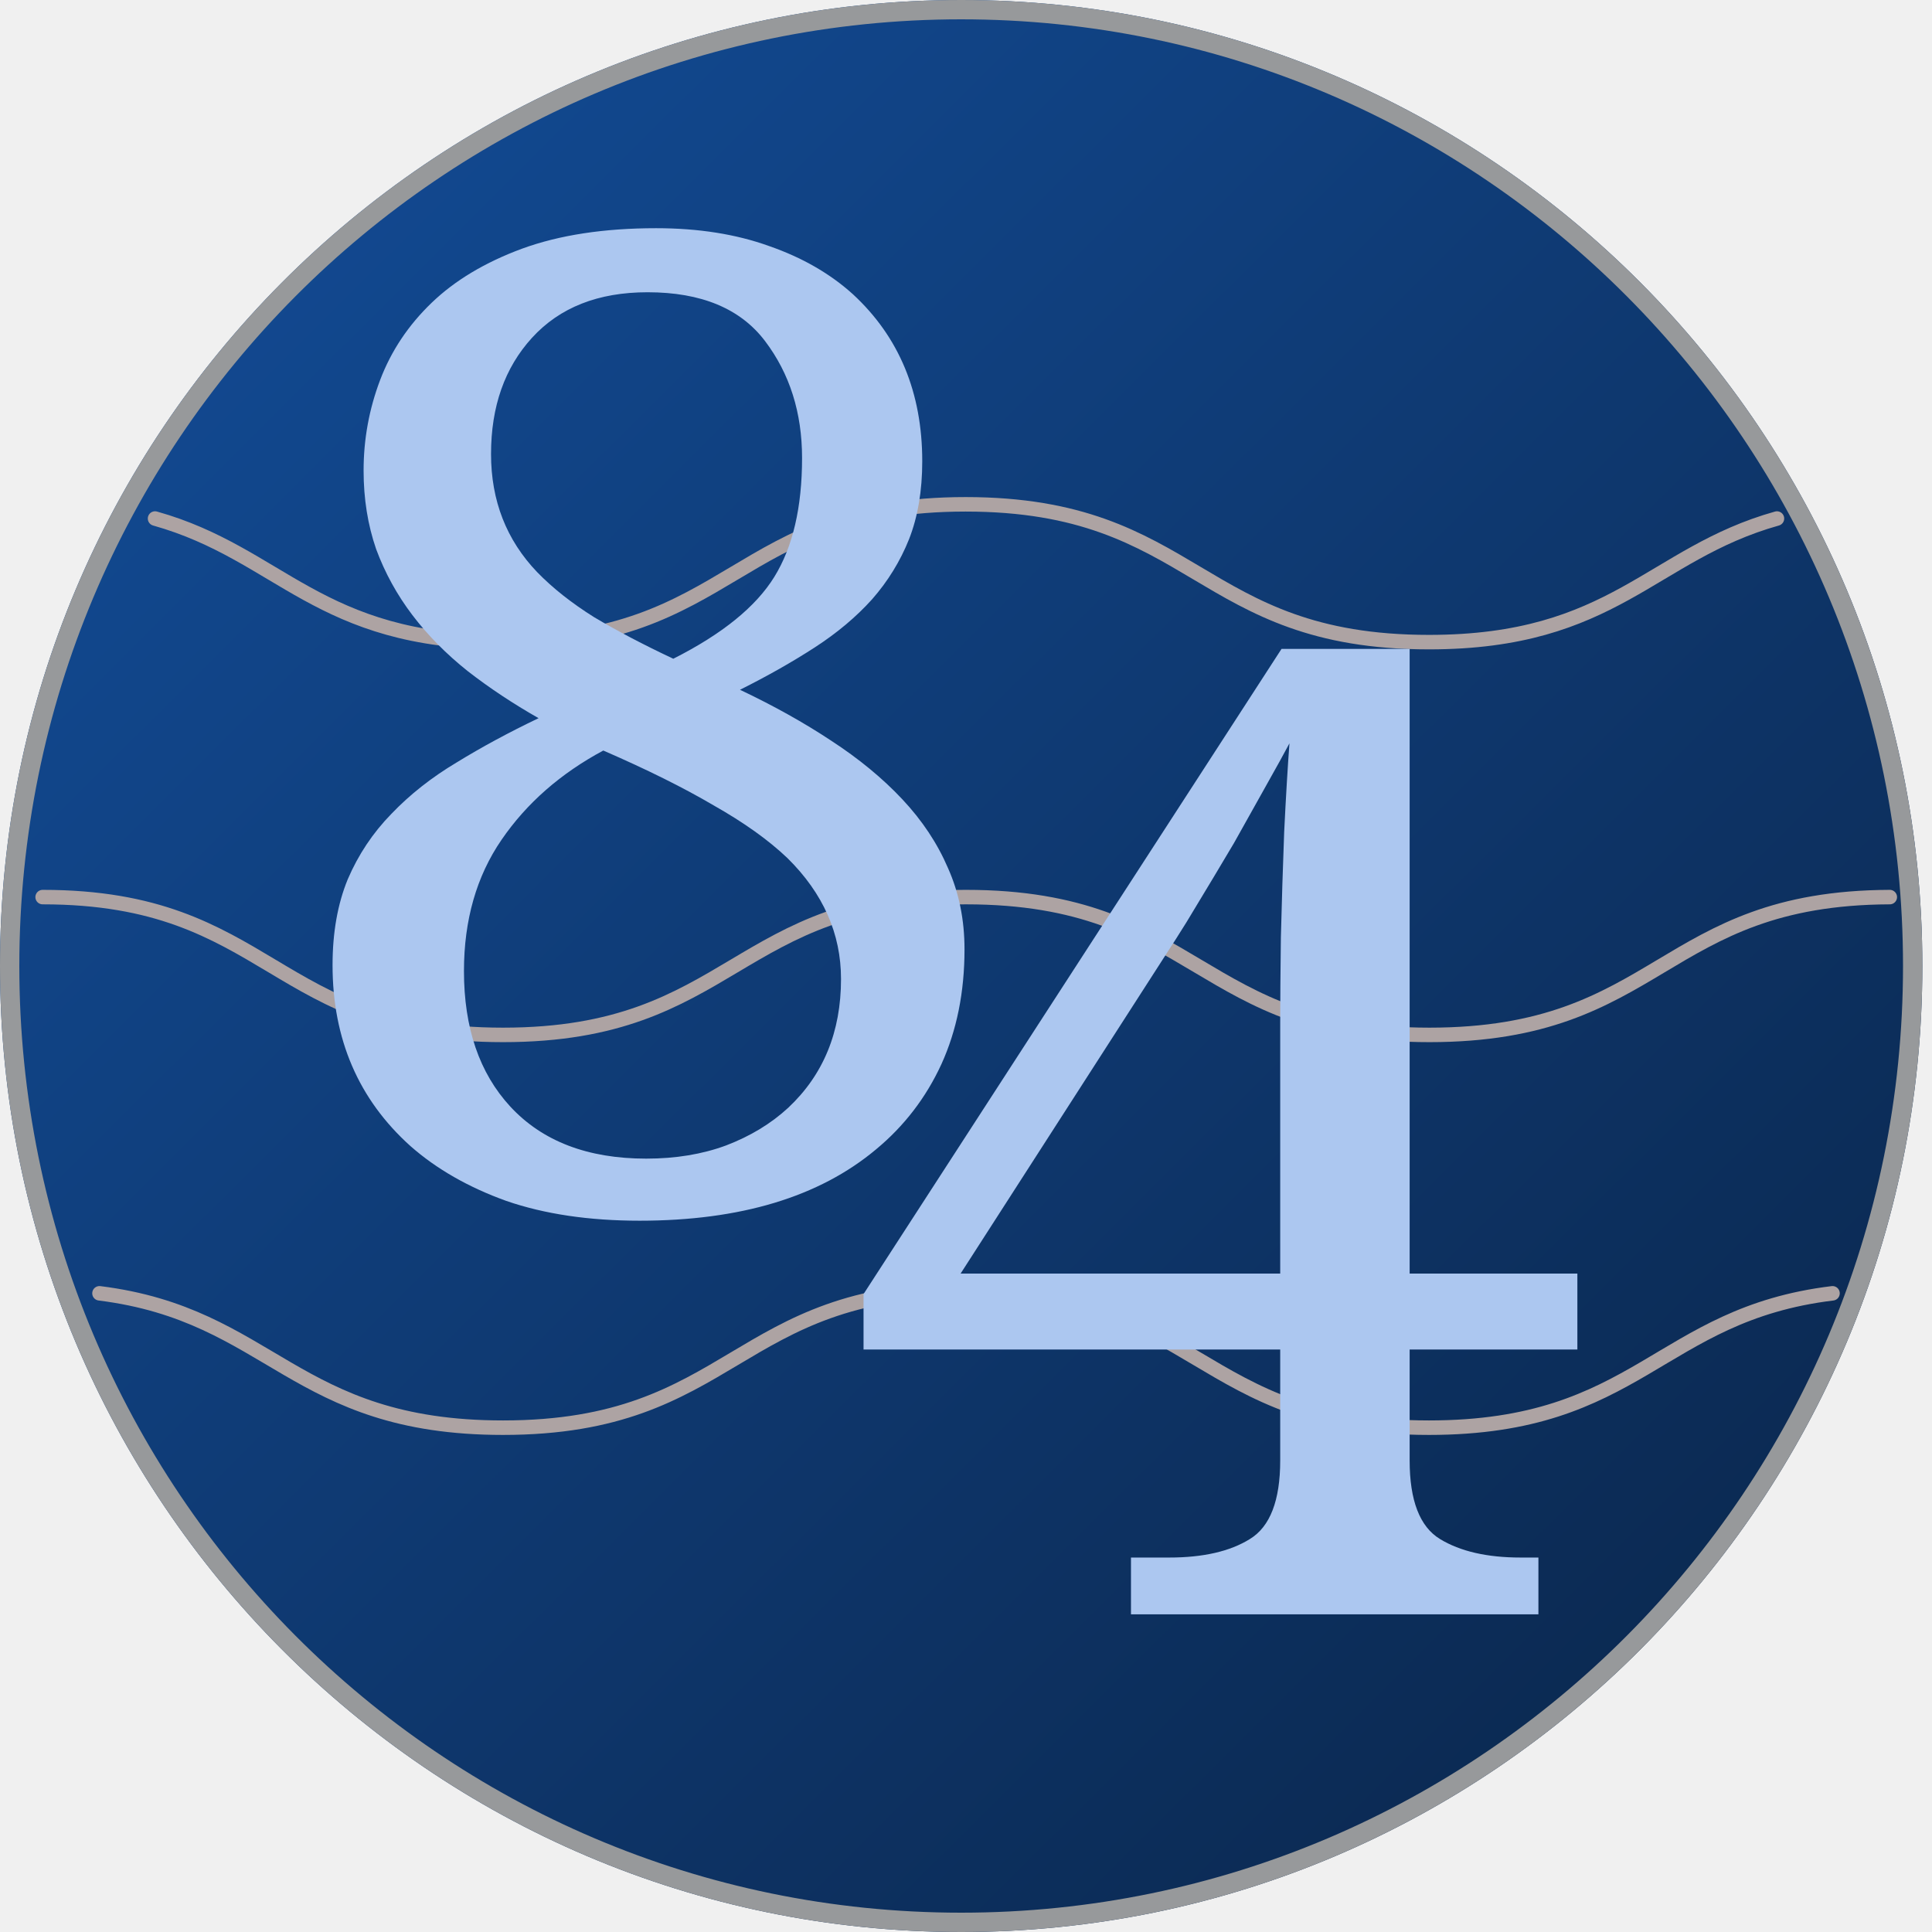
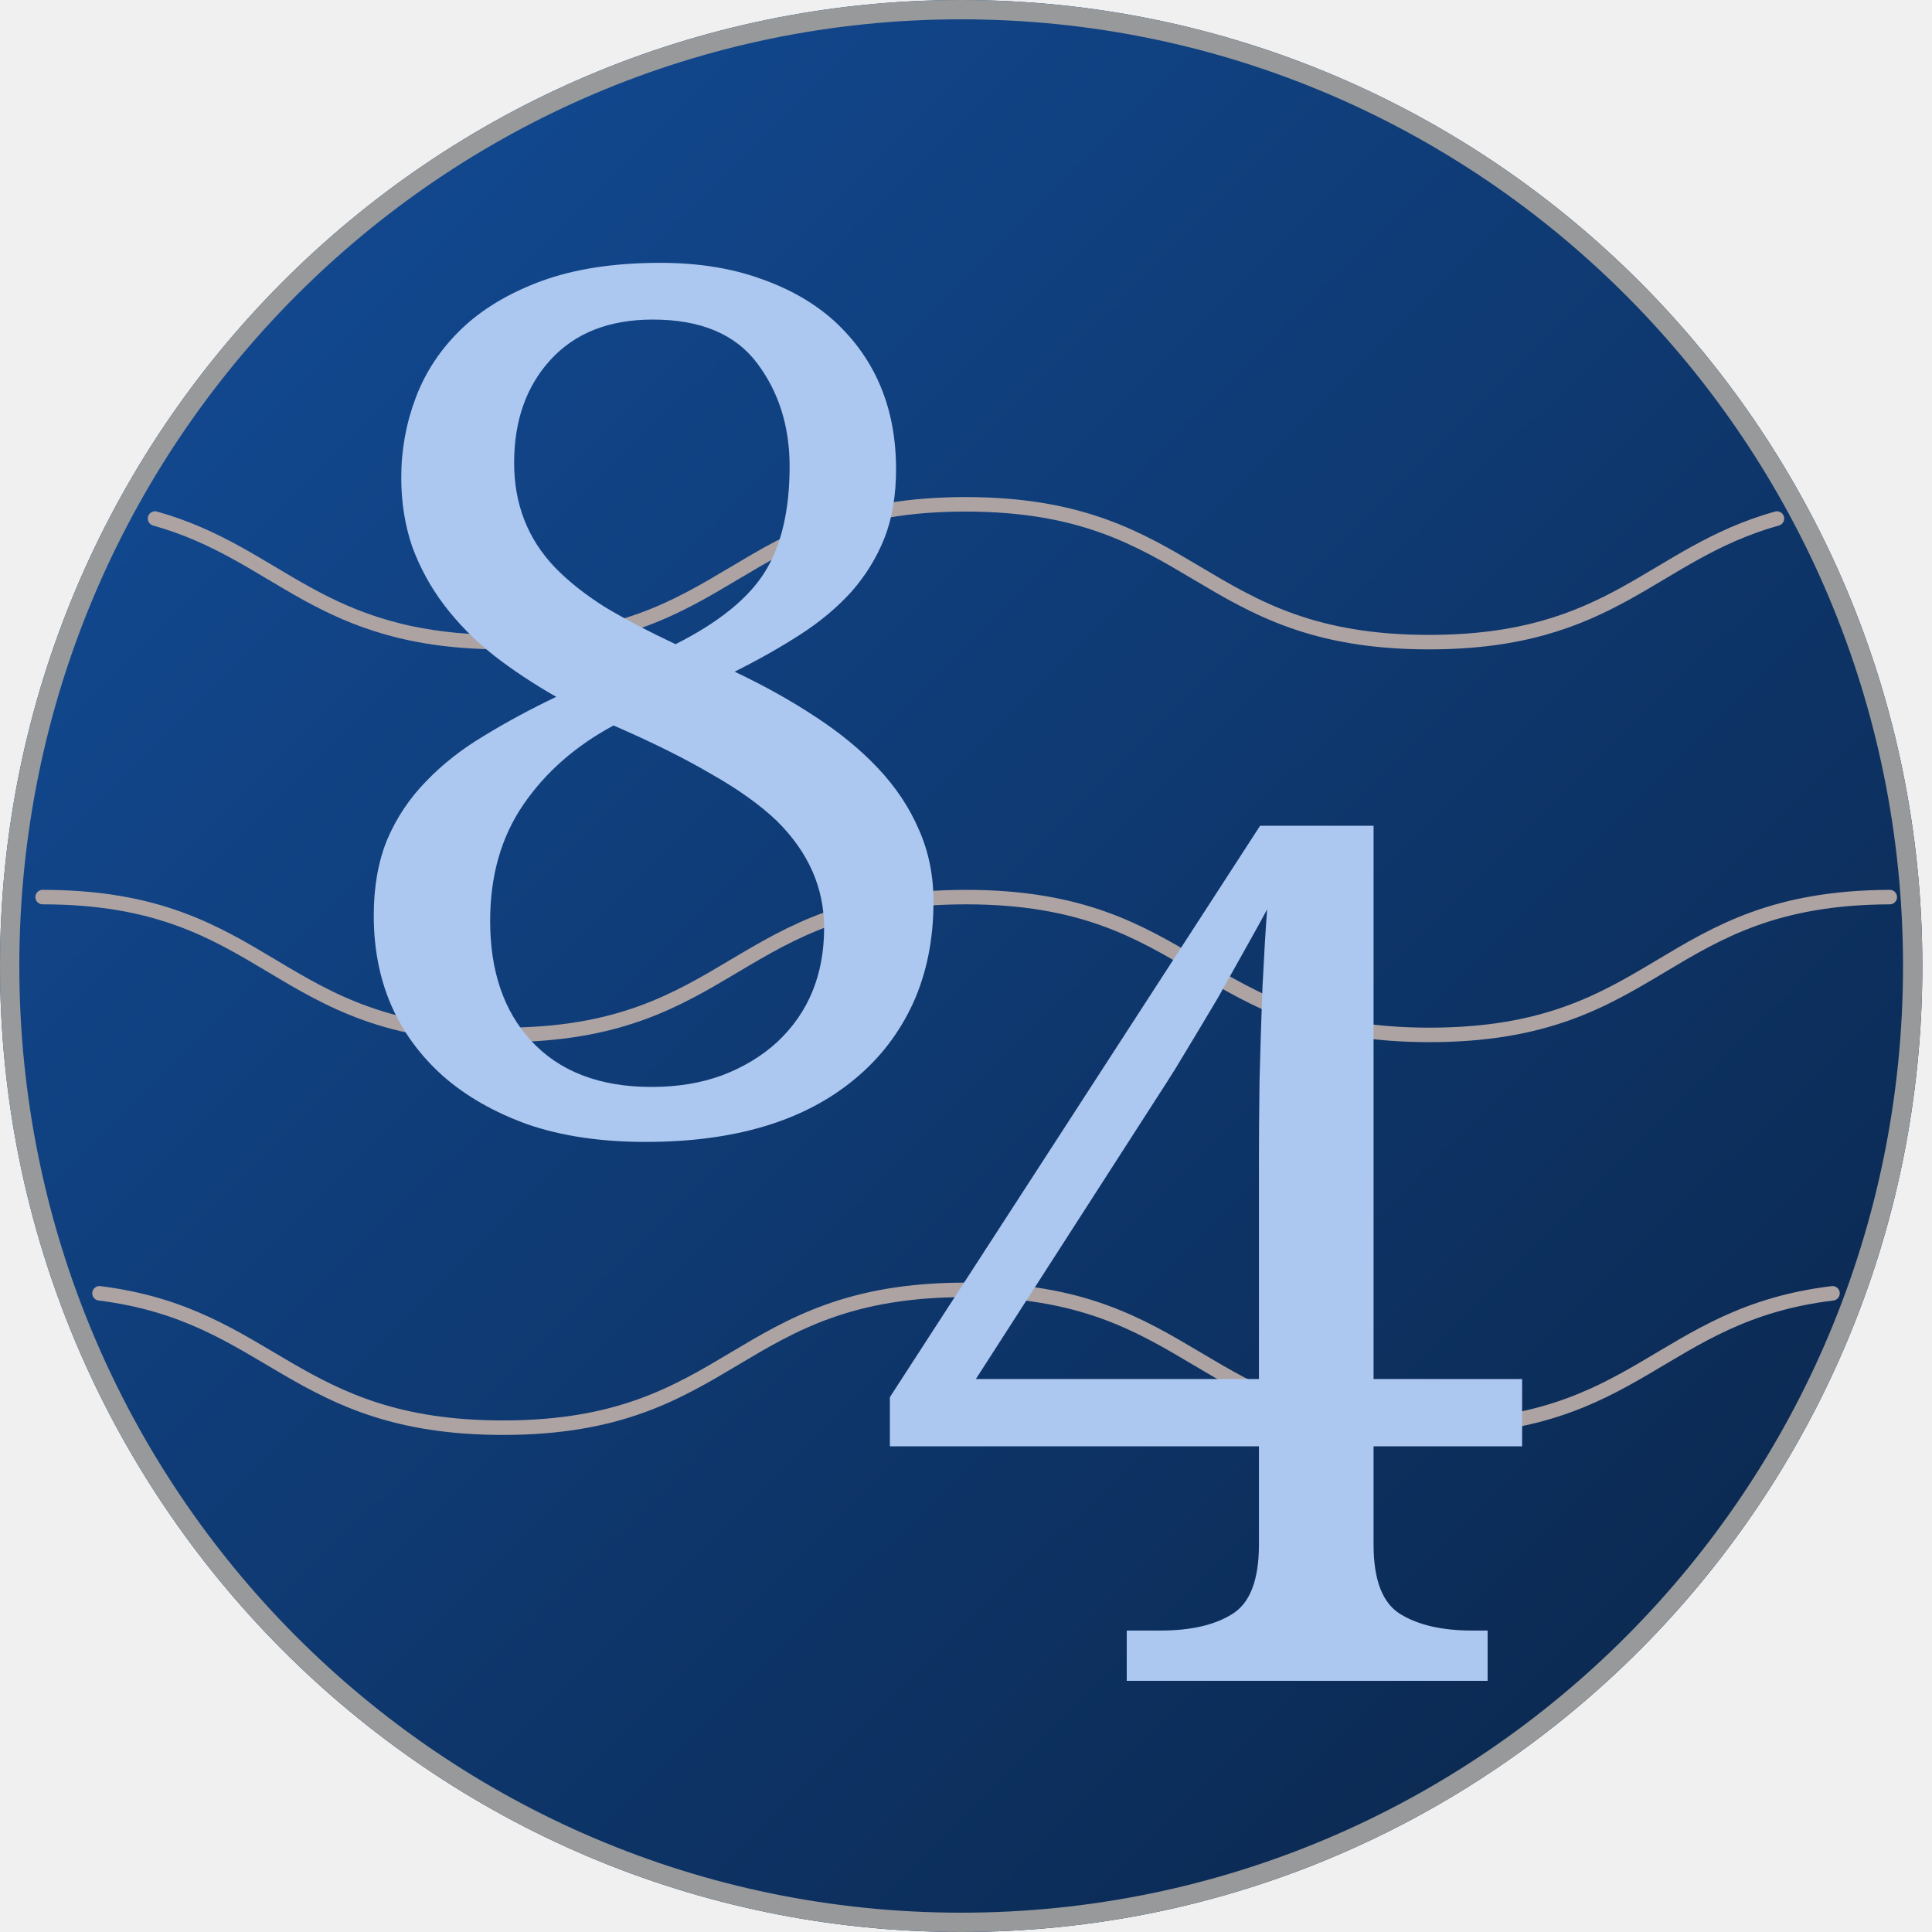
<svg xmlns="http://www.w3.org/2000/svg" width="200" height="200" viewBox="0 0 200 200" fill="none">
  <g clip-path="url(#clip0_2019_2)">
    <ellipse cx="99.5" cy="100" rx="99.5" ry="100" fill="url(#paint0_linear_2019_2)" />
    <path d="M99.5 1C153.895 1 198 45.319 198 100C198 154.681 153.895 199 99.5 199C45.105 199 1 154.681 1 100C1 45.319 45.105 1 99.5 1Z" stroke="#97999B" stroke-width="2" />
    <path d="M4.413 92.867C28.087 92.867 28.176 107.133 52.073 107.133C75.97 107.133 76.014 92.867 100 92.867C123.986 92.867 123.986 107.133 147.972 107.133C171.957 107.133 171.913 92.956 195.631 92.867M16.05 53.678C29.068 57.334 32.902 66.473 52.073 66.473C76.014 66.473 76.014 52.207 99.955 52.207C123.897 52.207 123.941 66.473 147.927 66.473C167.098 66.473 170.932 57.334 183.95 53.678M10.298 133.883C28.132 136.113 30.361 147.793 52.073 147.793C76.014 147.793 76.014 133.527 99.955 133.527C123.897 133.527 123.941 147.793 147.927 147.793C169.639 147.793 171.69 136.068 189.702 133.883" stroke="#ADA3A3" stroke-width="1.5" stroke-linecap="round" stroke-linejoin="round" />
-     <path d="M163.289 131.841V139.703H145.926V151.187C145.926 155.334 146.974 158.046 149.07 159.322C151.167 160.598 153.947 161.236 157.41 161.236H159.256V167.115H117.078V161.236H121.043C124.552 161.236 127.332 160.598 129.383 159.322C131.479 158.046 132.527 155.334 132.527 151.187V139.703H89.393V133.961L132.664 67.173H145.926V131.841H163.289ZM99.441 131.841H132.527V105.933C132.527 103.609 132.55 100.647 132.596 97.046C132.687 93.401 132.801 89.755 132.938 86.109C133.12 82.418 133.302 79.364 133.484 76.949C133.029 77.815 132.186 79.341 130.955 81.529C129.725 83.716 128.654 85.63 127.742 87.271C127.286 88.046 126.58 89.231 125.623 90.826C124.666 92.421 123.732 93.97 122.82 95.474C121.909 96.933 121.271 97.935 120.906 98.482L99.441 131.841Z" fill="#ACC7F0" />
-     <path d="M34.426 99.912C34.426 96.54 34.95 93.578 35.998 91.025C37.092 88.473 38.596 86.217 40.51 84.258C42.424 82.253 44.68 80.475 47.277 78.926C49.875 77.331 52.7 75.804 55.754 74.346C53.111 72.842 50.672 71.224 48.44 69.492C46.206 67.715 44.292 65.778 42.697 63.682C41.102 61.585 39.849 59.307 38.938 56.846C38.072 54.339 37.639 51.628 37.639 48.711C37.639 45.475 38.208 42.353 39.348 39.346C40.487 36.338 42.264 33.672 44.68 31.348C47.095 29.023 50.217 27.155 54.045 25.742C57.919 24.329 62.544 23.623 67.922 23.623C72.297 23.623 76.193 24.238 79.611 25.469C83.029 26.654 85.923 28.317 88.293 30.459C93.078 34.88 95.471 40.645 95.471 47.754C95.471 50.807 95.015 53.496 94.103 55.82C93.192 58.099 91.916 60.172 90.275 62.041C88.635 63.864 86.652 65.527 84.328 67.031C82.004 68.535 79.429 69.993 76.603 71.406C80.067 73.047 83.212 74.801 86.037 76.67C88.908 78.538 91.369 80.566 93.42 82.754C95.471 84.941 97.043 87.311 98.137 89.863C99.276 92.415 99.846 95.218 99.846 98.272C99.846 102.692 99.048 106.657 97.453 110.166C95.858 113.63 93.602 116.569 90.686 118.984C84.807 123.906 76.649 126.367 66.213 126.367C60.972 126.367 56.369 125.684 52.404 124.316C48.485 122.904 45.181 121.012 42.492 118.643C37.115 113.812 34.426 107.568 34.426 99.912ZM83.029 47.412C83.029 42.718 81.753 38.685 79.201 35.312C76.649 31.94 72.593 30.254 67.033 30.254C61.929 30.254 57.941 31.826 55.07 34.971C52.245 38.07 50.832 42.08 50.832 47.002C50.832 51.833 52.427 55.911 55.617 59.238C57.212 60.879 59.172 62.428 61.496 63.887C63.866 65.299 66.6 66.735 69.699 68.193C74.758 65.641 78.244 62.816 80.158 59.717C82.072 56.618 83.029 52.516 83.029 47.412ZM66.897 119.941C69.95 119.941 72.707 119.486 75.168 118.574C77.674 117.617 79.816 116.318 81.594 114.678C85.24 111.26 87.062 106.816 87.062 101.348C87.062 96.654 85.217 92.484 81.525 88.838C79.566 86.969 77.014 85.147 73.869 83.369C70.77 81.546 66.965 79.655 62.453 77.695C58.033 80.065 54.523 83.141 51.926 86.924C49.328 90.706 48.029 95.241 48.029 100.527C48.029 106.406 49.624 111.077 52.815 114.541C56.141 118.141 60.835 119.941 66.897 119.941Z" fill="#ACC7F0" />
+     <path d="M157.57 142.758V149.721H142.191V159.893C142.191 163.566 143.12 165.967 144.977 167.098C146.833 168.228 149.296 168.793 152.363 168.793H153.998V174H116.641V168.793H120.152C123.26 168.793 125.723 168.228 127.539 167.098C129.396 165.967 130.324 163.566 130.324 159.893V149.721H92.119V144.635L130.445 85.481H142.191V142.758H157.57ZM101.02 142.758H130.324V119.811C130.324 117.752 130.344 115.128 130.385 111.939C130.465 108.71 130.566 105.481 130.688 102.252C130.849 98.982 131.01 96.278 131.172 94.139C130.768 94.906 130.021 96.258 128.932 98.195C127.842 100.133 126.893 101.828 126.086 103.281C125.682 103.967 125.057 105.017 124.209 106.43C123.361 107.842 122.534 109.215 121.727 110.547C120.919 111.839 120.354 112.727 120.031 113.211L101.02 142.758Z" fill="#ACC7F0" />
+     <path d="M38.691 94.779C38.691 91.792 39.156 89.169 40.084 86.908C41.053 84.648 42.385 82.65 44.08 80.914C45.775 79.138 47.773 77.564 50.074 76.191C52.375 74.779 54.878 73.426 57.582 72.135C55.241 70.803 53.081 69.37 51.103 67.836C49.126 66.262 47.43 64.546 46.018 62.69C44.605 60.833 43.495 58.815 42.688 56.635C41.921 54.415 41.537 52.013 41.537 49.43C41.537 46.564 42.042 43.799 43.051 41.135C44.06 38.471 45.634 36.109 47.773 34.051C49.913 31.992 52.678 30.337 56.068 29.086C59.499 27.835 63.596 27.209 68.359 27.209C72.234 27.209 75.686 27.754 78.713 28.844C81.74 29.893 84.303 31.366 86.402 33.264C90.641 37.179 92.76 42.285 92.76 48.582C92.76 51.286 92.356 53.668 91.549 55.727C90.742 57.745 89.611 59.581 88.158 61.236C86.705 62.851 84.949 64.324 82.891 65.656C80.832 66.988 78.551 68.28 76.049 69.531C79.117 70.984 81.902 72.538 84.404 74.193C86.947 75.848 89.127 77.644 90.943 79.582C92.76 81.519 94.152 83.618 95.121 85.879C96.13 88.139 96.635 90.622 96.635 93.326C96.635 97.242 95.928 100.753 94.516 103.861C93.103 106.929 91.105 109.533 88.522 111.672C83.314 116.031 76.089 118.211 66.846 118.211C62.204 118.211 58.127 117.605 54.615 116.395C51.144 115.143 48.217 113.468 45.836 111.369C41.073 107.09 38.691 101.561 38.691 94.779ZM81.74 48.279C81.74 44.122 80.61 40.55 78.35 37.562C76.089 34.575 72.497 33.082 67.572 33.082C63.051 33.082 59.52 34.475 56.977 37.26C54.474 40.005 53.223 43.557 53.223 47.916C53.223 52.195 54.635 55.807 57.461 58.754C58.874 60.207 60.609 61.579 62.668 62.871C64.767 64.122 67.189 65.394 69.934 66.686C74.414 64.425 77.502 61.922 79.197 59.178C80.893 56.433 81.74 52.8 81.74 48.279ZM67.451 112.52C70.156 112.52 72.598 112.116 74.777 111.309C76.997 110.461 78.894 109.311 80.469 107.857C83.698 104.83 85.312 100.895 85.312 96.051C85.312 91.893 83.678 88.2 80.408 84.971C78.672 83.316 76.412 81.701 73.627 80.127C70.882 78.512 67.512 76.837 63.516 75.102C59.6 77.201 56.492 79.925 54.191 83.275C51.891 86.626 50.74 90.642 50.74 95.324C50.74 100.531 52.153 104.669 54.978 107.736C57.925 110.925 62.083 112.52 67.451 112.52Z" fill="#ACC7F0" />
  </g>
  <defs>
    <linearGradient id="paint0_linear_2019_2" x1="5.58613e-07" y1="0.159" x2="199" y2="199.841" gradientUnits="userSpaceOnUse">
      <stop stop-color="#134E9B" />
      <stop offset="1" stop-color="#0A2447" />
    </linearGradient>
    <clipPath id="clip0_2019_2">
      <rect width="200" height="200" fill="white" />
    </clipPath>
  </defs>
</svg>
